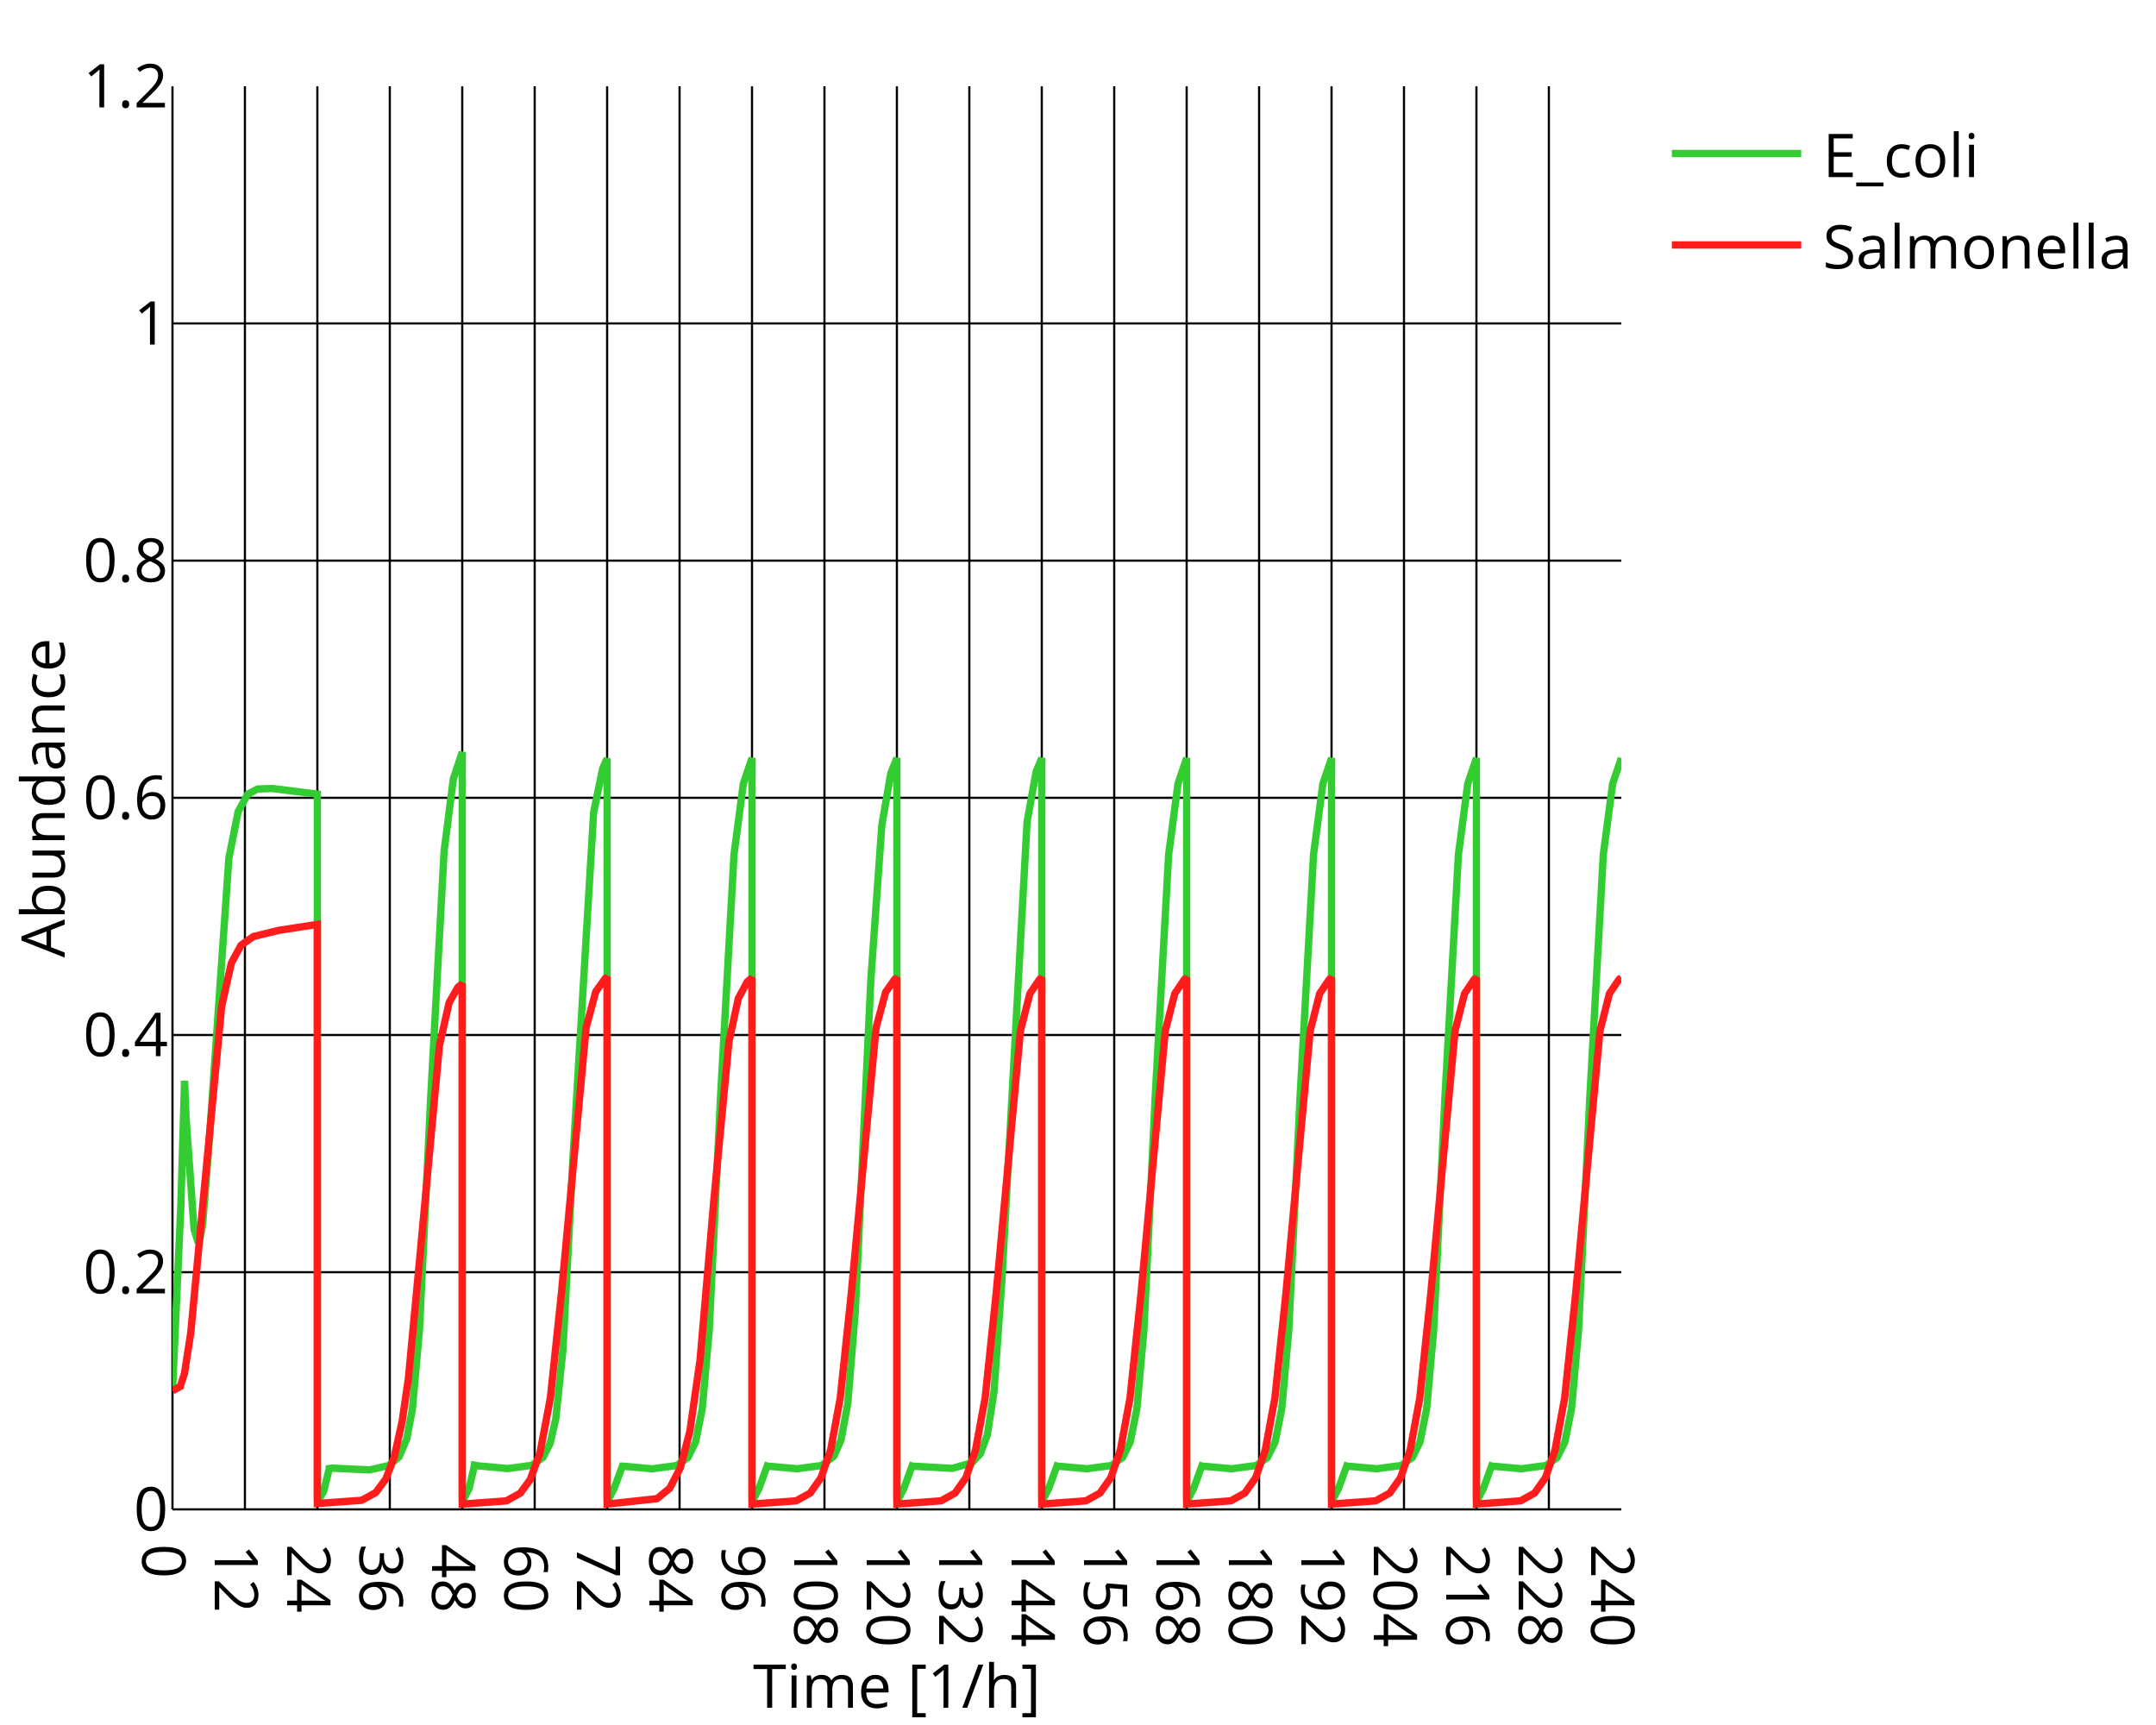
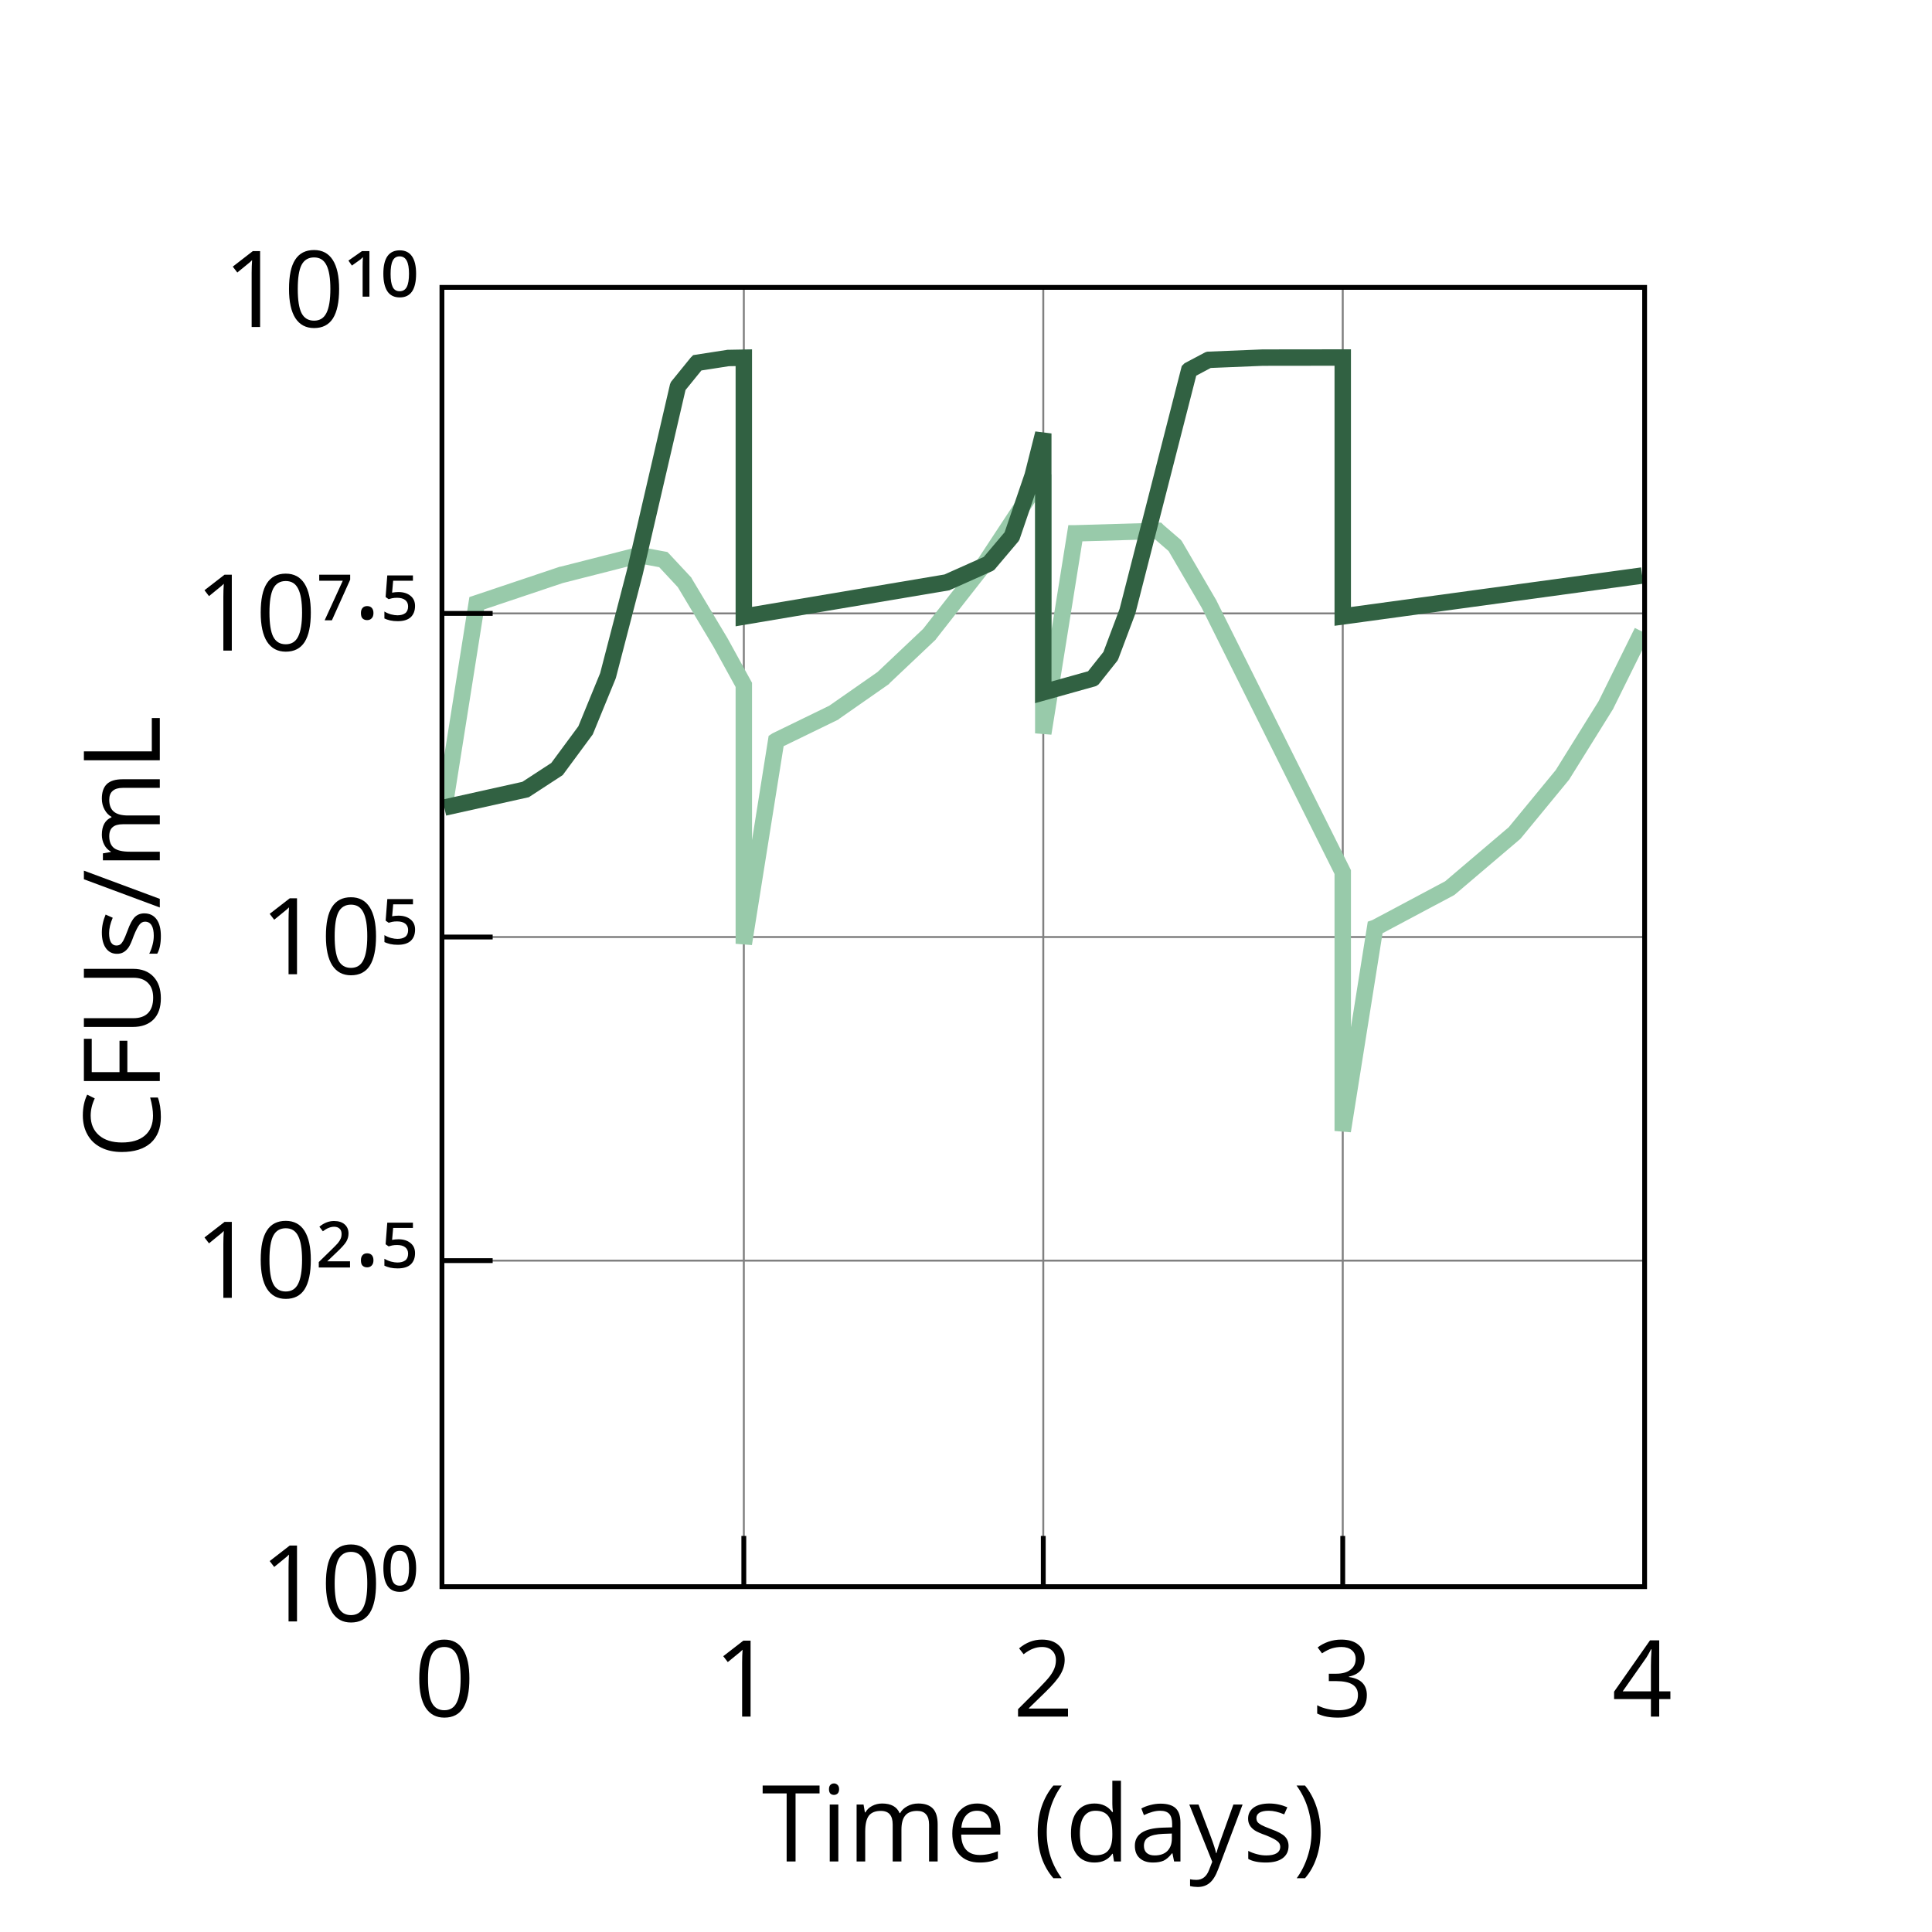
- <svg xmlns="http://www.w3.org/2000/svg" class="main-svg" width="500" height="400" style="" viewBox="0 0 500 400">
-   <rect x="0" y="0" width="500" height="400" style="fill: rgb(255, 255, 255); fill-opacity: 1;" />
-   <defs id="defs-a52e0e">
+ <svg xmlns="http://www.w3.org/2000/svg" class="main-svg" width="200" height="200" style="" viewBox="0 0 200 200">
+   <rect x="0" y="0" width="200" height="200" style="fill: rgb(255, 255, 255); fill-opacity: 1;" />
+   <defs id="defs-e4da1d">
    <g class="clips">
-       <clipPath id="clipa52e0exyplot" class="plotclip">
-         <rect width="336" height="330" />
+       <clipPath id="clipe4da1dxyplot" class="plotclip">
+         <rect width="124" height="134" />
      </clipPath>
-       <clipPath class="axesclip" id="clipa52e0ex">
-         <rect x="40" y="0" width="336" height="400" />
+       <clipPath class="axesclip" id="clipe4da1dx">
+         <rect x="46" y="0" width="124" height="200" />
      </clipPath>
-       <clipPath class="axesclip" id="clipa52e0ey">
-         <rect x="0" y="20" width="500" height="330" />
+       <clipPath class="axesclip" id="clipe4da1dy">
+         <rect x="0" y="30" width="200" height="134" />
      </clipPath>
-       <clipPath class="axesclip" id="clipa52e0exy">
-         <rect x="40" y="20" width="336" height="330" />
+       <clipPath class="axesclip" id="clipe4da1dxy">
+         <rect x="46" y="30" width="124" height="134" />
      </clipPath>
    </g>
    <g class="gradients" />
    <g class="patterns" />
  </defs>
  <g class="bglayer" />
  <g class="layer-below">
    <g class="imagelayer" />
    <g class="shapelayer" />
  </g>
  <g class="cartesianlayer">
    <g class="subplot xy">
      <g class="layer-subplot">
        <g class="shapelayer" />
        <g class="imagelayer" />
      </g>
      <g class="minor-gridlayer">
        <g class="x" />
        <g class="y" />
      </g>
      <g class="gridlayer">
        <g class="x">
-           <path class="xgrid crisp" transform="translate(56.8,0)" d="M0,20v330" style="stroke: rgb(0, 0, 0); stroke-opacity: 1; stroke-width: 0.5px;" />
-           <path class="xgrid crisp" transform="translate(73.6,0)" d="M0,20v330" style="stroke: rgb(0, 0, 0); stroke-opacity: 1; stroke-width: 0.5px;" />
-           <path class="xgrid crisp" transform="translate(90.4,0)" d="M0,20v330" style="stroke: rgb(0, 0, 0); stroke-opacity: 1; stroke-width: 0.5px;" />
-           <path class="xgrid crisp" transform="translate(107.2,0)" d="M0,20v330" style="stroke: rgb(0, 0, 0); stroke-opacity: 1; stroke-width: 0.5px;" />
-           <path class="xgrid crisp" transform="translate(124,0)" d="M0,20v330" style="stroke: rgb(0, 0, 0); stroke-opacity: 1; stroke-width: 0.5px;" />
-           <path class="xgrid crisp" transform="translate(140.8,0)" d="M0,20v330" style="stroke: rgb(0, 0, 0); stroke-opacity: 1; stroke-width: 0.5px;" />
-           <path class="xgrid crisp" transform="translate(157.6,0)" d="M0,20v330" style="stroke: rgb(0, 0, 0); stroke-opacity: 1; stroke-width: 0.5px;" />
-           <path class="xgrid crisp" transform="translate(174.4,0)" d="M0,20v330" style="stroke: rgb(0, 0, 0); stroke-opacity: 1; stroke-width: 0.5px;" />
-           <path class="xgrid crisp" transform="translate(191.2,0)" d="M0,20v330" style="stroke: rgb(0, 0, 0); stroke-opacity: 1; stroke-width: 0.5px;" />
-           <path class="xgrid crisp" transform="translate(208,0)" d="M0,20v330" style="stroke: rgb(0, 0, 0); stroke-opacity: 1; stroke-width: 0.5px;" />
-           <path class="xgrid crisp" transform="translate(224.8,0)" d="M0,20v330" style="stroke: rgb(0, 0, 0); stroke-opacity: 1; stroke-width: 0.5px;" />
-           <path class="xgrid crisp" transform="translate(241.6,0)" d="M0,20v330" style="stroke: rgb(0, 0, 0); stroke-opacity: 1; stroke-width: 0.5px;" />
-           <path class="xgrid crisp" transform="translate(258.4,0)" d="M0,20v330" style="stroke: rgb(0, 0, 0); stroke-opacity: 1; stroke-width: 0.5px;" />
-           <path class="xgrid crisp" transform="translate(275.2,0)" d="M0,20v330" style="stroke: rgb(0, 0, 0); stroke-opacity: 1; stroke-width: 0.5px;" />
-           <path class="xgrid crisp" transform="translate(292,0)" d="M0,20v330" style="stroke: rgb(0, 0, 0); stroke-opacity: 1; stroke-width: 0.5px;" />
-           <path class="xgrid crisp" transform="translate(308.8,0)" d="M0,20v330" style="stroke: rgb(0, 0, 0); stroke-opacity: 1; stroke-width: 0.5px;" />
-           <path class="xgrid crisp" transform="translate(325.6,0)" d="M0,20v330" style="stroke: rgb(0, 0, 0); stroke-opacity: 1; stroke-width: 0.5px;" />
-           <path class="xgrid crisp" transform="translate(342.4,0)" d="M0,20v330" style="stroke: rgb(0, 0, 0); stroke-opacity: 1; stroke-width: 0.5px;" />
-           <path class="xgrid crisp" transform="translate(359.2,0)" d="M0,20v330" style="stroke: rgb(0, 0, 0); stroke-opacity: 1; stroke-width: 0.5px;" />
+           <path class="xgrid crisp" transform="translate(77,0)" d="M0,30v134" style="stroke: rgb(128, 128, 128); stroke-opacity: 1; stroke-width: 0.2px;" />
+           <path class="xgrid crisp" transform="translate(108,0)" d="M0,30v134" style="stroke: rgb(128, 128, 128); stroke-opacity: 1; stroke-width: 0.2px;" />
+           <path class="xgrid crisp" transform="translate(139,0)" d="M0,30v134" style="stroke: rgb(128, 128, 128); stroke-opacity: 1; stroke-width: 0.2px;" />
        </g>
        <g class="y">
-           <path class="ygrid crisp" transform="translate(0,295)" d="M40,0h336" style="stroke: rgb(0, 0, 0); stroke-opacity: 1; stroke-width: 0.5px;" />
-           <path class="ygrid crisp" transform="translate(0,240)" d="M40,0h336" style="stroke: rgb(0, 0, 0); stroke-opacity: 1; stroke-width: 0.5px;" />
-           <path class="ygrid crisp" transform="translate(0,185)" d="M40,0h336" style="stroke: rgb(0, 0, 0); stroke-opacity: 1; stroke-width: 0.5px;" />
-           <path class="ygrid crisp" transform="translate(0,130)" d="M40,0h336" style="stroke: rgb(0, 0, 0); stroke-opacity: 1; stroke-width: 0.5px;" />
-           <path class="ygrid crisp" transform="translate(0,75)" d="M40,0h336" style="stroke: rgb(0, 0, 0); stroke-opacity: 1; stroke-width: 0.5px;" />
+           <path class="ygrid crisp" transform="translate(0,130.5)" d="M46,0h124" style="stroke: rgb(128, 128, 128); stroke-opacity: 1; stroke-width: 0.2px;" />
+           <path class="ygrid crisp" transform="translate(0,97)" d="M46,0h124" style="stroke: rgb(128, 128, 128); stroke-opacity: 1; stroke-width: 0.2px;" />
+           <path class="ygrid crisp" transform="translate(0,63.5)" d="M46,0h124" style="stroke: rgb(128, 128, 128); stroke-opacity: 1; stroke-width: 0.2px;" />
        </g>
      </g>
-       <g class="zerolinelayer">
-         <path class="xzl zl crisp" transform="translate(40,0)" d="M0,20v330" style="stroke: rgb(0, 0, 0); stroke-opacity: 1; stroke-width: 0.5px;" />
-         <path class="yzl zl crisp" transform="translate(0,350)" d="M40,0h336" style="stroke: rgb(0, 0, 0); stroke-opacity: 1; stroke-width: 0.5px;" />
-       </g>
+       <g class="zerolinelayer" />
      <g class="layer-between">
        <g class="shapelayer" />
        <g class="imagelayer" />
      </g>
      <path class="xlines-below" />
      <path class="ylines-below" />
      <g class="overlines-below" />
      <g class="xaxislayer-below" />
      <g class="yaxislayer-below" />
      <g class="overaxes-below" />
      <g class="overplot">
-         <g class="xy" transform="translate(40,20)" clip-path="url(#clipa52e0exyplot)">
+         <g class="xy" transform="translate(46,30)" clip-path="url(#clipe4da1dxyplot)">
          <g class="scatterlayer mlayer">
-             <g class="trace scatter trace321850" style="stroke-miterlimit: 2; opacity: 1;">
+             <g class="trace scatter trace0b97d1" style="stroke-miterlimit: 2; opacity: 1;">
              <g class="fills" />
              <g class="errorbars" />
              <g class="lines">
-                 <path class="js-line" d="M0,302.5L1.93,259.88L1.93,259.79L2.71,233.85L2.71,233.75L2.8,230.62L3.11,238.32L3.14,239.02L4.99,264.89L5.02,265.1L5.98,268.19L6.19,267.96L6.22,267.9L6.93,264.49L6.96,264.25L8.35,247.14L8.38,246.65L13.07,179.12L13.1,178.89L15.22,168.25L15.26,168.15L17.44,164.19L17.48,164.16L19.73,162.96L19.76,162.96L23.12,162.84L23.15,162.84L33.6,164.15L33.6,328.34L35.06,325.82L35.06,325.81L36.36,320.55L36.36,320.53L37.11,320.43L37.14,320.44L45.74,320.85L45.77,320.84L50.18,319.82L50.21,319.8L52.52,317.83L52.56,317.79L54.31,313.71L54.34,313.6L55.61,306.92L55.64,306.69L57.27,288.44L57.3,287.96L59.8,236.21L59.83,235.5L62.98,177.59L63.01,177.24L65.13,160.66L65.17,160.51L67.2,154.4L67.2,328.24L68.79,325.18L68.79,325.17L69.9,320.39L69.9,320.37L70,319.75L70.71,319.89L70.74,319.89L77.74,320.53L77.77,320.53L83.32,319.78L83.35,319.77L85.91,317.97L85.94,317.93L87.57,314.73L87.6,314.64L88.87,309.09L88.9,308.91L90.53,293.2L90.56,292.78L92.78,250.54L92.81,249.83L97.66,168.51L97.69,168.28L99.75,158.27L99.78,158.18L100.8,155.9L100.8,328.26L102.41,325.18L102.41,325.17L104.34,319.98L104.37,319.98L111.22,320.59L111.25,320.59L116.89,319.84L116.92,319.83L119.54,317.98L119.57,317.94L121.3,314.42L121.33,314.32L122.84,306.72L122.87,306.49L124.47,288.53L124.5,288.05L127.06,235.24L127.09,234.53L130.21,178.36L130.24,178.01L132.37,161.83L132.4,161.69L134.4,155.77L134.4,328.26L136.01,325.17L136.01,325.16L137.91,319.96L137.94,319.97L137.97,319.97L144.82,320.58L144.85,320.58L150.52,319.83L150.55,319.82L153.32,317.74L153.36,317.69L155.02,314.01L155.05,313.91L156.59,305.53L156.62,305.29L158.35,284.07L158.38,283.55L161.93,207.77L161.96,207.16L164.49,171.53L164.52,171.26L166.58,159.36L166.61,159.25L168,155.79L168,328.26L169.61,325.17L169.61,325.16L171.51,319.96L171.54,319.97L171.57,319.98L180.82,320.49L180.85,320.49L185.38,319.2L185.41,319.18L187.33,317.13L187.36,317.08L188.96,312.75L188.99,312.62L190.5,302.87L190.53,302.58L192.35,276.94L192.38,276.35L198.18,170.73L198.21,170.47L200.27,159.04L200.31,158.94L201.6,155.78L201.6,328.26L203.21,325.17L203.21,325.16L205.11,319.96L205.14,319.97L205.17,319.97L212.02,320.58L212.05,320.58L217.72,319.83L217.75,319.82L220.34,317.98L220.37,317.94L222.1,314.41L222.13,314.32L223.64,306.72L223.67,306.49L225.27,288.52L225.3,288.05L227.86,235.24L227.89,234.53L231.01,178.37L231.04,178.02L233.17,161.84L233.2,161.7L235.2,155.78L235.2,328.26L236.81,325.17L236.81,325.16L238.71,319.96L238.74,319.97L238.77,319.97L245.62,320.58L245.65,320.58L251.32,319.83L251.35,319.82L253.94,317.98L253.97,317.94L255.7,314.41L255.73,314.32L257.24,306.72L257.27,306.49L258.87,288.52L258.9,288.05L261.46,235.24L261.49,234.53L264.61,178.37L264.64,178.02L266.77,161.84L266.8,161.7L268.8,155.78L268.8,328.26L270.41,325.17L270.41,325.16L272.31,319.96L272.34,319.97L272.37,319.97L279.22,320.58L279.25,320.58L284.92,319.83L284.95,319.82L287.54,317.98L287.57,317.94L289.3,314.41L289.33,314.32L290.84,306.72L290.87,306.49L292.47,288.52L292.5,288.05L295.06,235.24L295.09,234.53L298.21,178.37L298.24,178.02L300.37,161.84L300.4,161.7L302.4,155.78L302.4,328.26L304.01,325.17L304.01,325.16L305.91,319.96L305.94,319.97L305.97,319.97L312.82,320.58L312.85,320.58L318.52,319.83L318.55,319.82L321.14,317.98L321.17,317.94L322.9,314.41L322.93,314.32L324.44,306.72L324.47,306.49L326.07,288.52L326.1,288.05L328.66,235.24L328.69,234.53L331.81,178.37L331.84,178.02L333.97,161.84L334,161.7L336,155.78" style="vector-effect: none; fill: none; stroke: rgb(51, 204, 51); stroke-opacity: 1; stroke-width: 1.7px; opacity: 1;" />
+                 <path class="js-line" d="M0,53.6L3.35,32.45L3.38,32.44L12.11,29.51L12.14,29.51L20.16,27.47L20.19,27.47L22.67,27.93L22.69,27.95L24.86,30.28L24.88,30.32L28.55,36.45L28.58,36.5L31,40.9L31,67.7L34.35,46.68L34.38,46.66L40.3,43.78L40.32,43.76L45.42,40.2L45.44,40.17L50.2,35.67L50.22,35.64L55.91,28.38L55.94,28.34L62,19.12L62,45.92L65.32,25.21L65.35,25.21L73.86,24.96L73.88,24.98L75.62,26.48L75.65,26.52L79.18,32.57L79.2,32.62L93,60.28L93,87.08L96.35,66.05L96.38,66.04L104.06,61.95L104.09,61.93L110.77,56.25L110.8,56.22L115.72,50.24L115.75,50.2L120.25,42.97L120.27,42.92L124,35.38" style="vector-effect: none; fill: none; stroke: rgb(152, 202, 170); stroke-opacity: 1; stroke-width: 1.7px; opacity: 1;" />
              </g>
              <g class="points" />
              <g class="text" />
            </g>
-             <g class="trace scatter trace87f77f" style="stroke-miterlimit: 2; opacity: 1;">
+             <g class="trace scatter trace1b0787" style="stroke-miterlimit: 2; opacity: 1;">
              <g class="fills" />
              <g class="errorbars" />
              <g class="lines">
-                 <path class="js-line" d="M0,302.5L1.8,301.51L1.8,301.51L1.8,301.5L2.79,298.47L2.79,298.46L4.22,289.15L4.25,288.9L6.99,259.9L7.02,259.52L11.4,213.41L11.43,213.21L13.65,203.35L13.68,203.27L15.9,199.18L15.93,199.15L18.77,197.17L18.8,197.16L24.75,195.71L24.78,195.71L33.6,194.35L33.6,328.64L43.89,327.89L43.92,327.88L47.13,326.11L47.16,326.08L49.47,322.95L49.5,322.89L51.38,318L51.41,317.9L53.23,309.76L53.26,309.59L54.68,299.85L54.71,299.6L57.49,270.25L57.52,269.87L61.9,222.54L61.93,222.33L64.15,212.53L64.18,212.45L66.21,208.92L66.24,208.89L67.2,208.11L67.2,328.78L77.43,328.03L77.46,328.02L80.64,326.25L80.67,326.22L82.95,323.12L82.98,323.06L85.2,316.99L85.23,316.88L87.6,304.35L87.64,304.13L90.23,279.63L90.26,279.27L95.93,218.35L95.96,218.17L98.15,209.99L98.18,209.92L100.37,206.87L100.4,206.84L100.8,206.56L100.8,328.77L112.33,327.53L112.36,327.52L115.28,325.13L115.32,325.09L117.75,320.41L117.78,320.32L119.97,311.95L120,311.79L122.35,295.34L122.38,295.06L125.49,259.02L125.52,258.62L129.04,221.67L129.07,221.46L131.22,211.52L131.26,211.44L133.29,207.68L133.32,207.65L134.4,206.73L134.4,328.77L144.63,328.02L144.66,328.01L147.87,326.23L147.9,326.2L150.4,322.67L150.43,322.6L152.62,316.25L152.65,316.12L154.84,304.29L154.87,304.07L157.46,279.53L157.49,279.17L163.16,218.39L163.19,218.22L165.38,210.1L165.41,210.03L167.48,207.1L167.51,207.07L168,206.71L168,328.77L178.23,328.02L178.26,328.01L181.47,326.23L181.5,326.2L184,322.67L184.03,322.6L186.22,316.25L186.25,316.12L188.44,304.29L188.47,304.07L191.06,279.54L191.09,279.18L196.64,219.11L196.67,218.93L198.83,210.46L198.86,210.38L201.08,207.1L201.11,207.07L201.6,206.71L201.6,328.77L211.83,328.02L211.86,328.01L215.07,326.23L215.1,326.2L217.6,322.67L217.63,322.6L219.82,316.25L219.85,316.12L222.04,304.29L222.07,304.07L224.66,279.54L224.69,279.18L230.24,219.11L230.27,218.93L232.43,210.46L232.46,210.38L234.68,207.1L234.71,207.07L235.2,206.71L235.2,328.77L245.43,328.02L245.46,328.01L248.67,326.23L248.7,326.2L251.2,322.67L251.23,322.6L253.42,316.25L253.45,316.12L255.64,304.29L255.67,304.07L258.26,279.54L258.29,279.18L263.84,219.11L263.87,218.93L266.03,210.46L266.06,210.38L268.28,207.1L268.31,207.07L268.8,206.71L268.8,328.77L279.03,328.02L279.06,328.01L282.27,326.23L282.3,326.2L284.8,322.67L284.83,322.6L287.02,316.25L287.05,316.12L289.24,304.29L289.27,304.07L291.86,279.54L291.89,279.18L297.44,219.11L297.47,218.93L299.63,210.46L299.66,210.38L301.88,207.1L301.91,207.07L302.4,206.71L302.4,328.77L312.63,328.02L312.66,328.01L315.87,326.23L315.9,326.2L318.4,322.67L318.43,322.6L320.62,316.25L320.65,316.12L322.84,304.29L322.87,304.07L325.46,279.54L325.49,279.18L331.04,219.11L331.07,218.93L333.23,210.46L333.26,210.38L335.48,207.1L335.51,207.07L336,206.71" style="vector-effect: none; fill: none; stroke: rgb(255, 28, 28); stroke-opacity: 1; stroke-width: 1.7px; opacity: 1;" />
+                 <path class="js-line" d="M0,53.6L8.41,51.73L8.44,51.71L11.63,49.63L11.66,49.61L14.62,45.6L14.64,45.55L16.92,39.99L16.95,39.9L19.71,29.27L19.74,29.14L24.17,10.04L24.2,9.97L26.14,7.58L26.16,7.56L29.38,7.06L29.41,7.06L31,7.03L31,33.83L52.02,30.29L52.04,30.28L56.34,28.36L56.37,28.34L58.73,25.55L58.76,25.5L60.89,19.26L60.92,19.15L62,14.87L62,41.67L67.11,40.24L67.14,40.22L68.96,37.93L68.99,37.87L70.7,33.32L70.73,33.22L77.1,8.33L77.13,8.3L79.09,7.26L79.12,7.25L84.72,7.02L84.75,7.02L93,7.01L93,33.81L124,29.58" style="vector-effect: none; fill: none; stroke: rgb(49, 97, 66); stroke-opacity: 1; stroke-width: 1.7px; opacity: 1;" />
              </g>
              <g class="points" />
              <g class="text" />
            </g>
          </g>
        </g>
      </g>
-       <path class="xlines-above crisp" d="M0,0" style="fill: none;" />
-       <path class="ylines-above crisp" d="M0,0" style="fill: none;" />
+       <g class="zerolinelayer-above" />
+       <path class="xlines-above crisp" d="M45.5,164.25H170.5M45.5,29.75H170.5" style="fill: none; stroke-width: 0.5px; stroke: rgb(0, 0, 0); stroke-opacity: 1;" />
+       <path class="ylines-above crisp" d="M45.75,30V164M170.25,30V164" style="fill: none; stroke-width: 0.5px; stroke: rgb(0, 0, 0); stroke-opacity: 1;" />
      <g class="overlines-above" />
      <g class="xaxislayer-above">
+         <path class="xtick ticks crisp" d="M0,164v-5" transform="translate(77,0)" style="stroke: rgb(0, 0, 0); stroke-opacity: 1; stroke-width: 0.5px;" />
+         <path class="xtick ticks crisp" d="M0,164v-5" transform="translate(108,0)" style="stroke: rgb(0, 0, 0); stroke-opacity: 1; stroke-width: 0.5px;" />
+         <path class="xtick ticks crisp" d="M0,164v-5" transform="translate(139,0)" style="stroke: rgb(0, 0, 0); stroke-opacity: 1; stroke-width: 0.5px;" />
        <g class="xtick">
-           <text text-anchor="start" x="0" y="365" transform="translate(40,0) rotate(90,0,358)" style="font-family: 'Open Sans', verdana, arial, sans-serif; font-size: 14px; fill: rgb(0, 0, 0); fill-opacity: 1; white-space: pre; opacity: 1;">0</text>
+           <text text-anchor="middle" x="0" y="177.7" transform="translate(46,0)" style="font-family: 'Open Sans', verdana, arial, sans-serif; font-size: 11px; fill: rgb(0, 0, 0); fill-opacity: 1; white-space: pre;">0</text>
        </g>
        <g class="xtick">
-           <text text-anchor="start" x="0" y="365" style="font-family: 'Open Sans', verdana, arial, sans-serif; font-size: 14px; fill: rgb(0, 0, 0); fill-opacity: 1; white-space: pre; opacity: 1;" transform="translate(56.8,0) rotate(90,0,358)">12</text>
+           <text text-anchor="middle" x="0" y="177.7" style="font-family: 'Open Sans', verdana, arial, sans-serif; font-size: 11px; fill: rgb(0, 0, 0); fill-opacity: 1; white-space: pre;" transform="translate(77,0)">1</text>
        </g>
        <g class="xtick">
-           <text text-anchor="start" x="0" y="365" style="font-family: 'Open Sans', verdana, arial, sans-serif; font-size: 14px; fill: rgb(0, 0, 0); fill-opacity: 1; white-space: pre; opacity: 1;" transform="translate(73.6,0) rotate(90,0,358)">24</text>
+           <text text-anchor="middle" x="0" y="177.7" style="font-family: 'Open Sans', verdana, arial, sans-serif; font-size: 11px; fill: rgb(0, 0, 0); fill-opacity: 1; white-space: pre;" transform="translate(108,0)">2</text>
        </g>
        <g class="xtick">
-           <text text-anchor="start" x="0" y="365" style="font-family: 'Open Sans', verdana, arial, sans-serif; font-size: 14px; fill: rgb(0, 0, 0); fill-opacity: 1; white-space: pre; opacity: 1;" transform="translate(90.4,0) rotate(90,0,358)">36</text>
+           <text text-anchor="middle" x="0" y="177.7" style="font-family: 'Open Sans', verdana, arial, sans-serif; font-size: 11px; fill: rgb(0, 0, 0); fill-opacity: 1; white-space: pre;" transform="translate(139,0)">3</text>
        </g>
        <g class="xtick">
-           <text text-anchor="start" x="0" y="365" style="font-family: 'Open Sans', verdana, arial, sans-serif; font-size: 14px; fill: rgb(0, 0, 0); fill-opacity: 1; white-space: pre; opacity: 1;" transform="translate(107.2,0) rotate(90,0,358)">48</text>
-         </g>
-         <g class="xtick">
-           <text text-anchor="start" x="0" y="365" style="font-family: 'Open Sans', verdana, arial, sans-serif; font-size: 14px; fill: rgb(0, 0, 0); fill-opacity: 1; white-space: pre; opacity: 1;" transform="translate(124,0) rotate(90,0,358)">60</text>
-         </g>
-         <g class="xtick">
-           <text text-anchor="start" x="0" y="365" style="font-family: 'Open Sans', verdana, arial, sans-serif; font-size: 14px; fill: rgb(0, 0, 0); fill-opacity: 1; white-space: pre; opacity: 1;" transform="translate(140.8,0) rotate(90,0,358)">72</text>
-         </g>
-         <g class="xtick">
-           <text text-anchor="start" x="0" y="365" style="font-family: 'Open Sans', verdana, arial, sans-serif; font-size: 14px; fill: rgb(0, 0, 0); fill-opacity: 1; white-space: pre; opacity: 1;" transform="translate(157.6,0) rotate(90,0,358)">84</text>
-         </g>
-         <g class="xtick">
-           <text text-anchor="start" x="0" y="365" style="font-family: 'Open Sans', verdana, arial, sans-serif; font-size: 14px; fill: rgb(0, 0, 0); fill-opacity: 1; white-space: pre; opacity: 1;" transform="translate(174.4,0) rotate(90,0,358)">96</text>
-         </g>
-         <g class="xtick">
-           <text text-anchor="start" x="0" y="365" style="font-family: 'Open Sans', verdana, arial, sans-serif; font-size: 14px; fill: rgb(0, 0, 0); fill-opacity: 1; white-space: pre; opacity: 1;" transform="translate(191.2,0) rotate(90,0,358)">108</text>
-         </g>
-         <g class="xtick">
-           <text text-anchor="start" x="0" y="365" style="font-family: 'Open Sans', verdana, arial, sans-serif; font-size: 14px; fill: rgb(0, 0, 0); fill-opacity: 1; white-space: pre; opacity: 1;" transform="translate(208,0) rotate(90,0,358)">120</text>
-         </g>
-         <g class="xtick">
-           <text text-anchor="start" x="0" y="365" style="font-family: 'Open Sans', verdana, arial, sans-serif; font-size: 14px; fill: rgb(0, 0, 0); fill-opacity: 1; white-space: pre; opacity: 1;" transform="translate(224.8,0) rotate(90,0,358)">132</text>
-         </g>
-         <g class="xtick">
-           <text text-anchor="start" x="0" y="365" style="font-family: 'Open Sans', verdana, arial, sans-serif; font-size: 14px; fill: rgb(0, 0, 0); fill-opacity: 1; white-space: pre; opacity: 1;" transform="translate(241.6,0) rotate(90,0,358)">144</text>
-         </g>
-         <g class="xtick">
-           <text text-anchor="start" x="0" y="365" style="font-family: 'Open Sans', verdana, arial, sans-serif; font-size: 14px; fill: rgb(0, 0, 0); fill-opacity: 1; white-space: pre; opacity: 1;" transform="translate(258.4,0) rotate(90,0,358)">156</text>
-         </g>
-         <g class="xtick">
-           <text text-anchor="start" x="0" y="365" style="font-family: 'Open Sans', verdana, arial, sans-serif; font-size: 14px; fill: rgb(0, 0, 0); fill-opacity: 1; white-space: pre; opacity: 1;" transform="translate(275.2,0) rotate(90,0,358)">168</text>
-         </g>
-         <g class="xtick">
-           <text text-anchor="start" x="0" y="365" style="font-family: 'Open Sans', verdana, arial, sans-serif; font-size: 14px; fill: rgb(0, 0, 0); fill-opacity: 1; white-space: pre; opacity: 1;" transform="translate(292,0) rotate(90,0,358)">180</text>
-         </g>
-         <g class="xtick">
-           <text text-anchor="start" x="0" y="365" style="font-family: 'Open Sans', verdana, arial, sans-serif; font-size: 14px; fill: rgb(0, 0, 0); fill-opacity: 1; white-space: pre; opacity: 1;" transform="translate(308.8,0) rotate(90,0,358)">192</text>
-         </g>
-         <g class="xtick">
-           <text text-anchor="start" x="0" y="365" style="font-family: 'Open Sans', verdana, arial, sans-serif; font-size: 14px; fill: rgb(0, 0, 0); fill-opacity: 1; white-space: pre; opacity: 1;" transform="translate(325.6,0) rotate(90,0,358)">204</text>
-         </g>
-         <g class="xtick">
-           <text text-anchor="start" x="0" y="365" style="font-family: 'Open Sans', verdana, arial, sans-serif; font-size: 14px; fill: rgb(0, 0, 0); fill-opacity: 1; white-space: pre; opacity: 1;" transform="translate(342.4,0) rotate(90,0,358)">216</text>
-         </g>
-         <g class="xtick">
-           <text text-anchor="start" x="0" y="365" style="font-family: 'Open Sans', verdana, arial, sans-serif; font-size: 14px; fill: rgb(0, 0, 0); fill-opacity: 1; white-space: pre; opacity: 1;" transform="translate(359.2,0) rotate(90,0,358)">228</text>
-         </g>
-         <g class="xtick">
-           <text text-anchor="start" x="0" y="365" style="font-family: 'Open Sans', verdana, arial, sans-serif; font-size: 14px; fill: rgb(0, 0, 0); fill-opacity: 1; white-space: pre; opacity: 1;" transform="translate(376,0) rotate(90,0,358)">240</text>
+           <text text-anchor="middle" x="0" y="177.7" style="font-family: 'Open Sans', verdana, arial, sans-serif; font-size: 11px; fill: rgb(0, 0, 0); fill-opacity: 1; white-space: pre;" transform="translate(170,0)">4</text>
        </g>
      </g>
      <g class="yaxislayer-above">
+         <path class="ytick ticks crisp" d="M46,0h5" transform="translate(0,130.5)" style="stroke: rgb(0, 0, 0); stroke-opacity: 1; stroke-width: 0.5px;" />
+         <path class="ytick ticks crisp" d="M46,0h5" transform="translate(0,97)" style="stroke: rgb(0, 0, 0); stroke-opacity: 1; stroke-width: 0.5px;" />
+         <path class="ytick ticks crisp" d="M46,0h5" transform="translate(0,63.5)" style="stroke: rgb(0, 0, 0); stroke-opacity: 1; stroke-width: 0.5px;" />
        <g class="ytick">
-           <text text-anchor="end" x="39" y="4.9" transform="translate(0,350)" style="font-family: 'Open Sans', verdana, arial, sans-serif; font-size: 14px; fill: rgb(0, 0, 0); fill-opacity: 1; white-space: pre; opacity: 1;">0</text>
+           <text text-anchor="end" x="43.3" y="3.85" transform="translate(0,164)" style="font-family: 'Open Sans', verdana, arial, sans-serif; font-size: 11px; fill: rgb(0, 0, 0); fill-opacity: 1; white-space: pre;">10⁰</text>
        </g>
        <g class="ytick">
-           <text text-anchor="end" x="39" y="4.9" style="font-family: 'Open Sans', verdana, arial, sans-serif; font-size: 14px; fill: rgb(0, 0, 0); fill-opacity: 1; white-space: pre; opacity: 1;" transform="translate(0,295)">0.2</text>
+           <text text-anchor="end" x="43.3" y="3.85" style="font-family: 'Open Sans', verdana, arial, sans-serif; font-size: 11px; fill: rgb(0, 0, 0); fill-opacity: 1; white-space: pre;" transform="translate(0,130.5)">10²·⁵</text>
        </g>
        <g class="ytick">
-           <text text-anchor="end" x="39" y="4.9" style="font-family: 'Open Sans', verdana, arial, sans-serif; font-size: 14px; fill: rgb(0, 0, 0); fill-opacity: 1; white-space: pre; opacity: 1;" transform="translate(0,240)">0.4</text>
+           <text text-anchor="end" x="43.3" y="3.85" style="font-family: 'Open Sans', verdana, arial, sans-serif; font-size: 11px; fill: rgb(0, 0, 0); fill-opacity: 1; white-space: pre;" transform="translate(0,97)">10⁵</text>
        </g>
        <g class="ytick">
-           <text text-anchor="end" x="39" y="4.9" style="font-family: 'Open Sans', verdana, arial, sans-serif; font-size: 14px; fill: rgb(0, 0, 0); fill-opacity: 1; white-space: pre; opacity: 1;" transform="translate(0,185)">0.6</text>
+           <text text-anchor="end" x="43.3" y="3.85" style="font-family: 'Open Sans', verdana, arial, sans-serif; font-size: 11px; fill: rgb(0, 0, 0); fill-opacity: 1; white-space: pre;" transform="translate(0,63.5)">10⁷·⁵</text>
        </g>
        <g class="ytick">
-           <text text-anchor="end" x="39" y="4.9" style="font-family: 'Open Sans', verdana, arial, sans-serif; font-size: 14px; fill: rgb(0, 0, 0); fill-opacity: 1; white-space: pre; opacity: 1;" transform="translate(0,130)">0.8</text>
-         </g>
-         <g class="ytick">
-           <text text-anchor="end" x="39" y="4.9" style="font-family: 'Open Sans', verdana, arial, sans-serif; font-size: 14px; fill: rgb(0, 0, 0); fill-opacity: 1; white-space: pre; opacity: 1;" transform="translate(0,75)">1</text>
-         </g>
-         <g class="ytick">
-           <text text-anchor="end" x="39" y="4.9" style="font-family: 'Open Sans', verdana, arial, sans-serif; font-size: 14px; fill: rgb(0, 0, 0); fill-opacity: 1; white-space: pre; opacity: 1;" transform="translate(0,20)">1.2</text>
+           <text text-anchor="end" x="43.3" y="3.85" style="font-family: 'Open Sans', verdana, arial, sans-serif; font-size: 11px; fill: rgb(0, 0, 0); fill-opacity: 1; white-space: pre;" transform="translate(0,30)">10¹⁰</text>
        </g>
      </g>
      <g class="overaxes-above" />
    </g>
  </g>
  <g class="polarlayer" />
  <g class="smithlayer" />
  <g class="ternarylayer" />
  <g class="geolayer" />
  <g class="funnelarealayer" />
  <g class="pielayer" />
  <g class="iciclelayer" />
  <g class="treemaplayer" />
  <g class="sunburstlayer" />
  <g class="glimages" />
-   <defs id="topdefs-a52e0e">
+   <defs id="topdefs-e4da1d">
    <g class="clips" />
-     <clipPath id="legenda52e0e">
-       <rect width="117" height="53" x="0" y="0" />
-     </clipPath>
  </defs>
  <g class="layer-above">
    <g class="imagelayer" />
    <g class="shapelayer" />
  </g>
  <g class="infolayer">
-     <g class="legend" pointer-events="all" transform="translate(382.72,20)">
-       <rect class="bg" shape-rendering="crispEdges" width="117" height="53" x="0" y="0" style="stroke: rgb(68, 68, 68); stroke-opacity: 1; fill: rgb(255, 255, 255); fill-opacity: 1; stroke-width: 0px;" />
-       <g class="scrollbox" transform="" clip-path="url(#legenda52e0e)">
-         <g class="groups">
-           <g class="traces" transform="translate(0,15.6)" style="opacity: 1;">
-             <text class="legendtext" text-anchor="start" x="40" y="5.46" style="font-family: 'Open Sans', verdana, arial, sans-serif; font-size: 14px; fill: rgb(0, 0, 0); fill-opacity: 1; white-space: pre;">E_coli</text>
-             <g class="layers" style="opacity: 1;">
-               <g class="legendfill" />
-               <g class="legendlines">
-                 <path class="js-line" d="M5,0h30" style="fill: none; stroke: rgb(51, 204, 51); stroke-opacity: 1; stroke-width: 1.7px;" />
-               </g>
-               <g class="legendsymbols">
-                 <g class="legendpoints" />
-               </g>
-             </g>
-             <rect class="legendtoggle" x="0" y="-10.6" width="111.812" height="21.2" style="fill: rgb(0, 0, 0); fill-opacity: 0;" />
-           </g>
-           <g class="traces" transform="translate(0,36.8)" style="opacity: 1;">
-             <text class="legendtext" text-anchor="start" x="40" y="5.46" style="font-family: 'Open Sans', verdana, arial, sans-serif; font-size: 14px; fill: rgb(0, 0, 0); fill-opacity: 1; white-space: pre;">Salmonella</text>
-             <g class="layers" style="opacity: 1;">
-               <g class="legendfill" />
-               <g class="legendlines">
-                 <path class="js-line" d="M5,0h30" style="fill: none; stroke: rgb(255, 28, 28); stroke-opacity: 1; stroke-width: 1.7px;" />
-               </g>
-               <g class="legendsymbols">
-                 <g class="legendpoints" />
-               </g>
-             </g>
-             <rect class="legendtoggle" x="0" y="-10.6" width="111.812" height="21.2" style="fill: rgb(0, 0, 0); fill-opacity: 0;" />
-           </g>
-         </g>
-       </g>
-       <rect class="scrollbar" rx="20" ry="3" width="0" height="0" x="0" y="0" style="fill: rgb(128, 139, 164); fill-opacity: 1;" />
+     <g class="g-gtitle" />
+     <g class="g-xtitle" transform="translate(0,4.55)">
+       <text class="xtitle" x="108" y="188.15" text-anchor="middle" style="opacity: 1; font-family: 'Open Sans', verdana, arial, sans-serif; font-size: 11px; fill: rgb(0, 0, 0); fill-opacity: 1; white-space: pre;">Time (days)</text>
    </g>
-     <g class="g-gtitle" />
-     <g class="g-xtitle" transform="translate(0,4.684375)">
-       <text class="xtitle" x="208" y="391.316" text-anchor="middle" style="opacity: 1; font-family: 'Open Sans', verdana, arial, sans-serif; font-size: 14px; fill: rgb(0, 0, 0); fill-opacity: 1; white-space: pre;">Time [1/h]</text>
-     </g>
-     <g class="g-ytitle" transform="translate(0.1503906,0)">
-       <text class="ytitle" transform="rotate(-90,14.85,185)" x="14.85" y="185" text-anchor="middle" style="opacity: 1; font-family: 'Open Sans', verdana, arial, sans-serif; font-size: 14px; fill: rgb(0, 0, 0); fill-opacity: 1; white-space: pre;">Abundance</text>
+     <g class="g-ytitle">
+       <text class="ytitle" transform="rotate(-90,16.54355,97)" x="16.544" y="97" text-anchor="middle" style="opacity: 1; font-family: 'Open Sans', verdana, arial, sans-serif; font-size: 11px; fill: rgb(0, 0, 0); fill-opacity: 1; white-space: pre;">CFUs/mL</text>
    </g>
  </g>
</svg>
